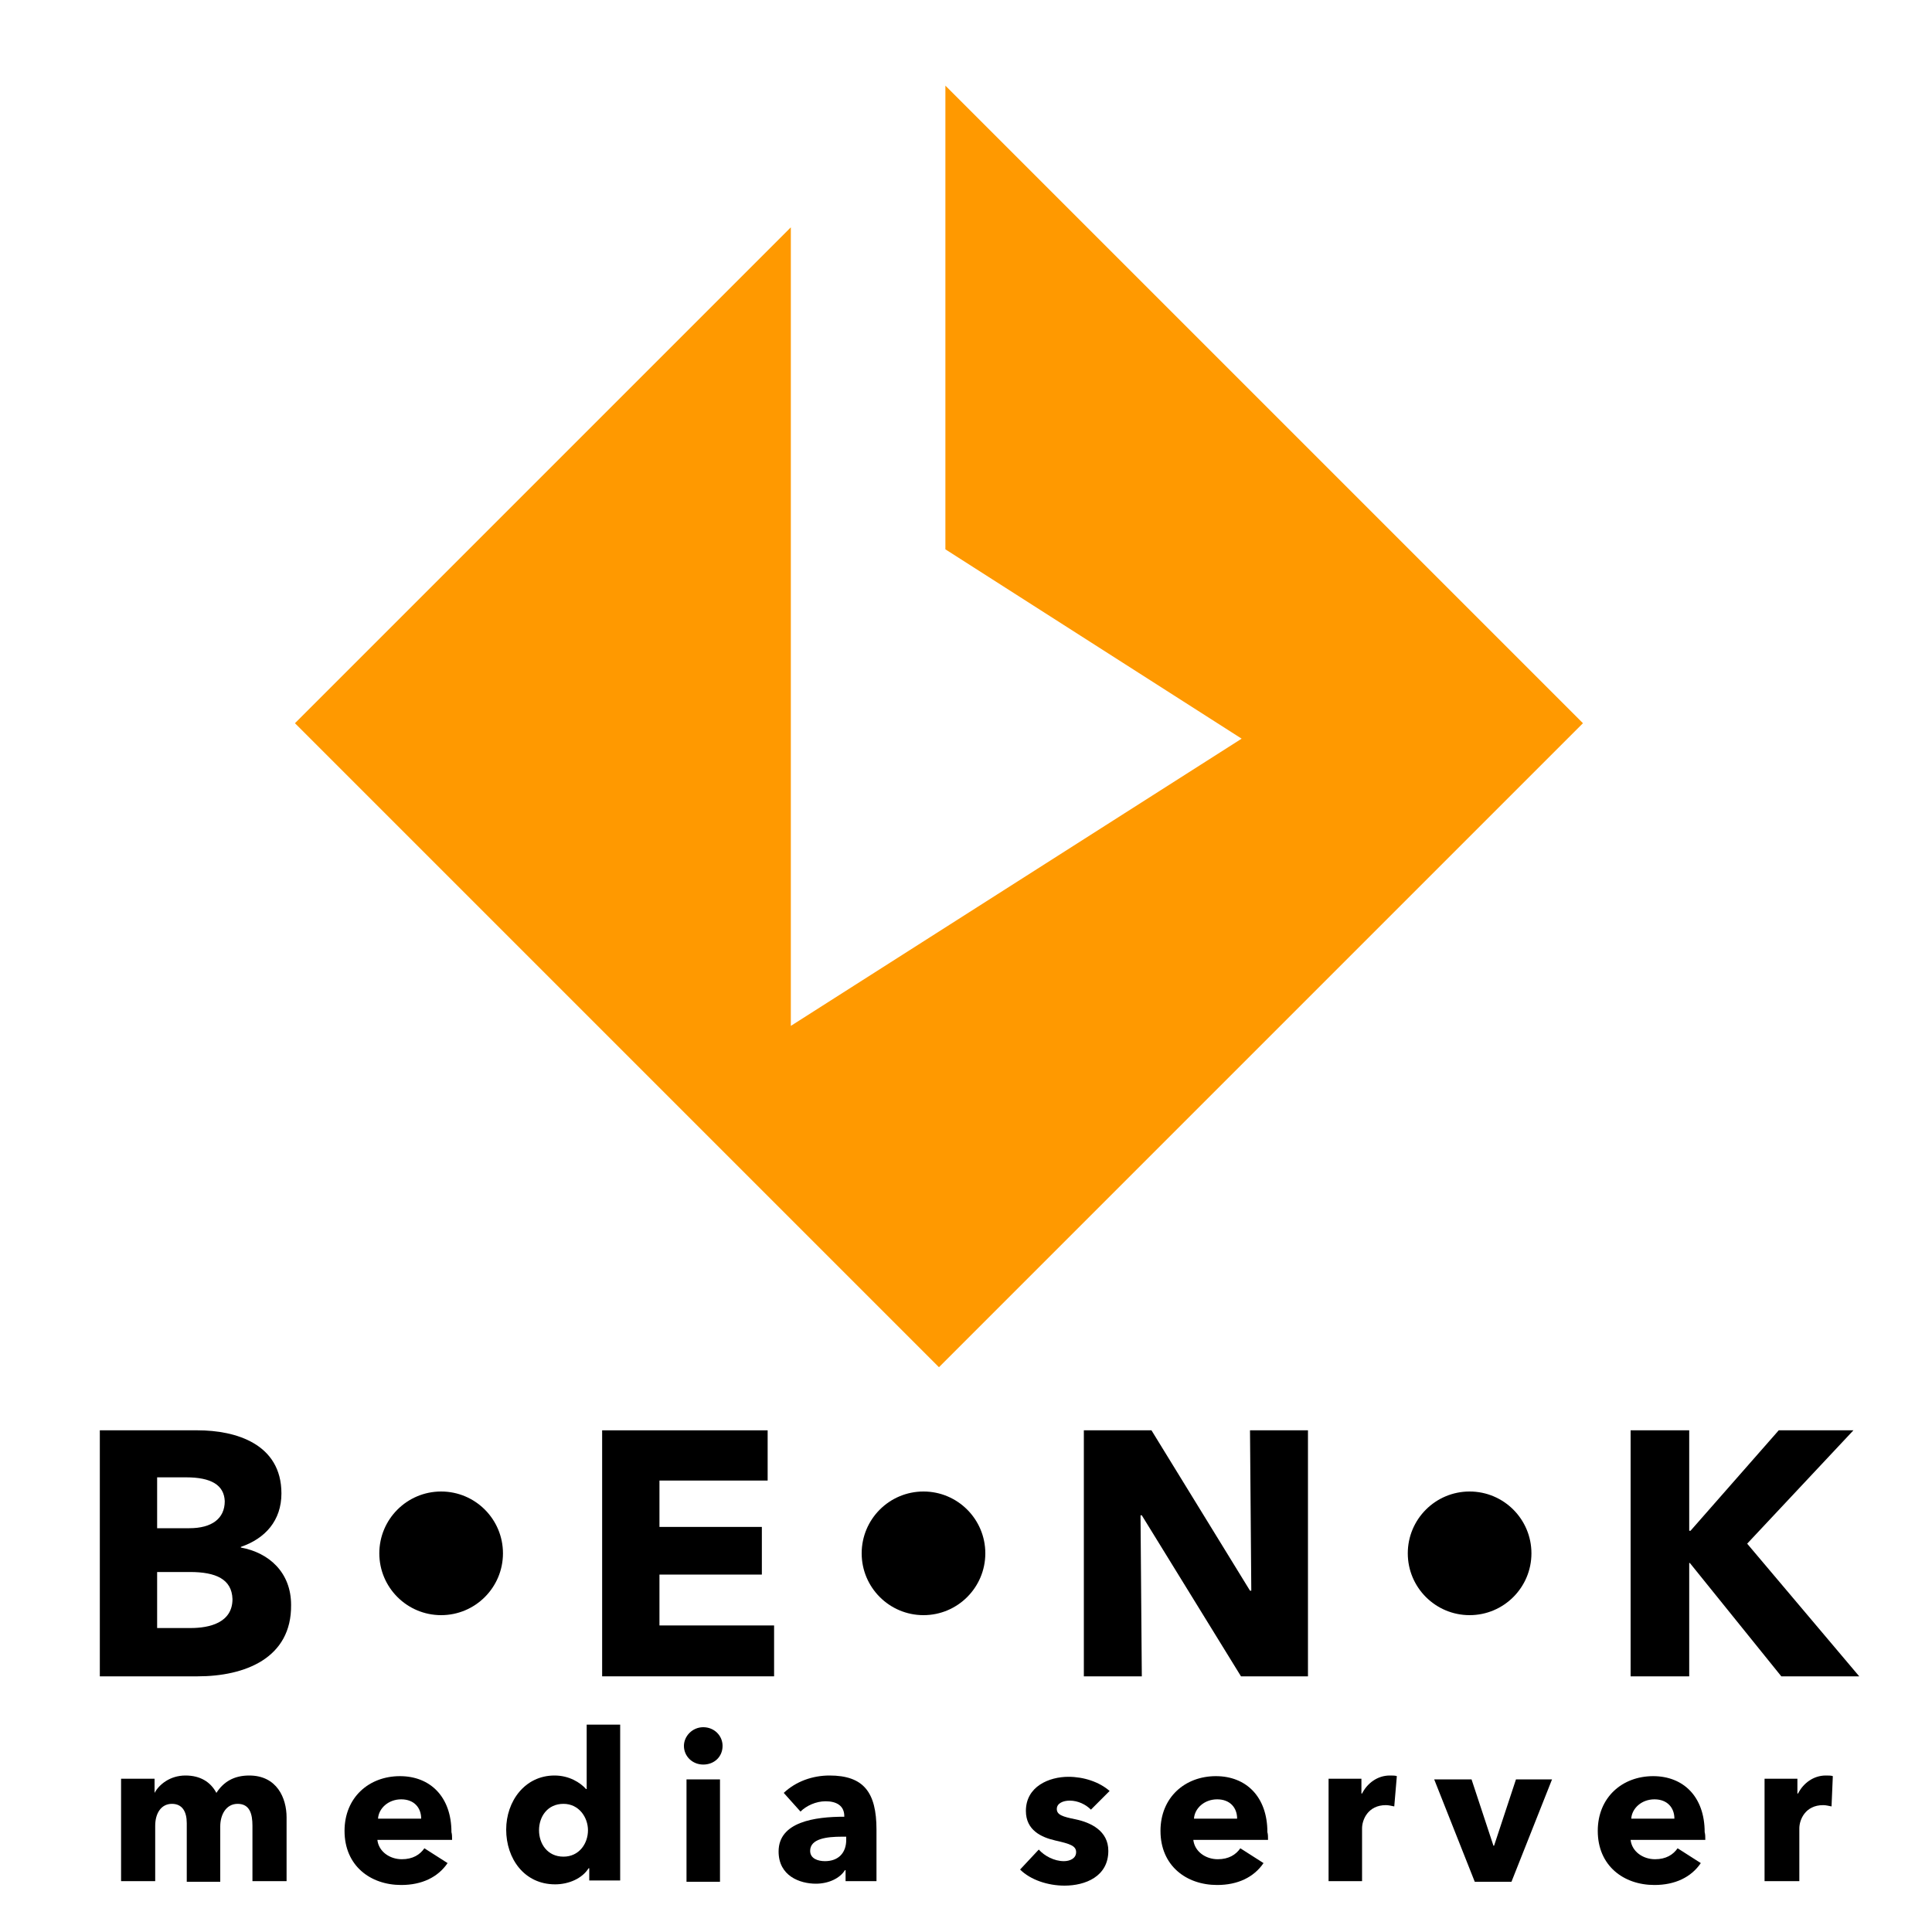
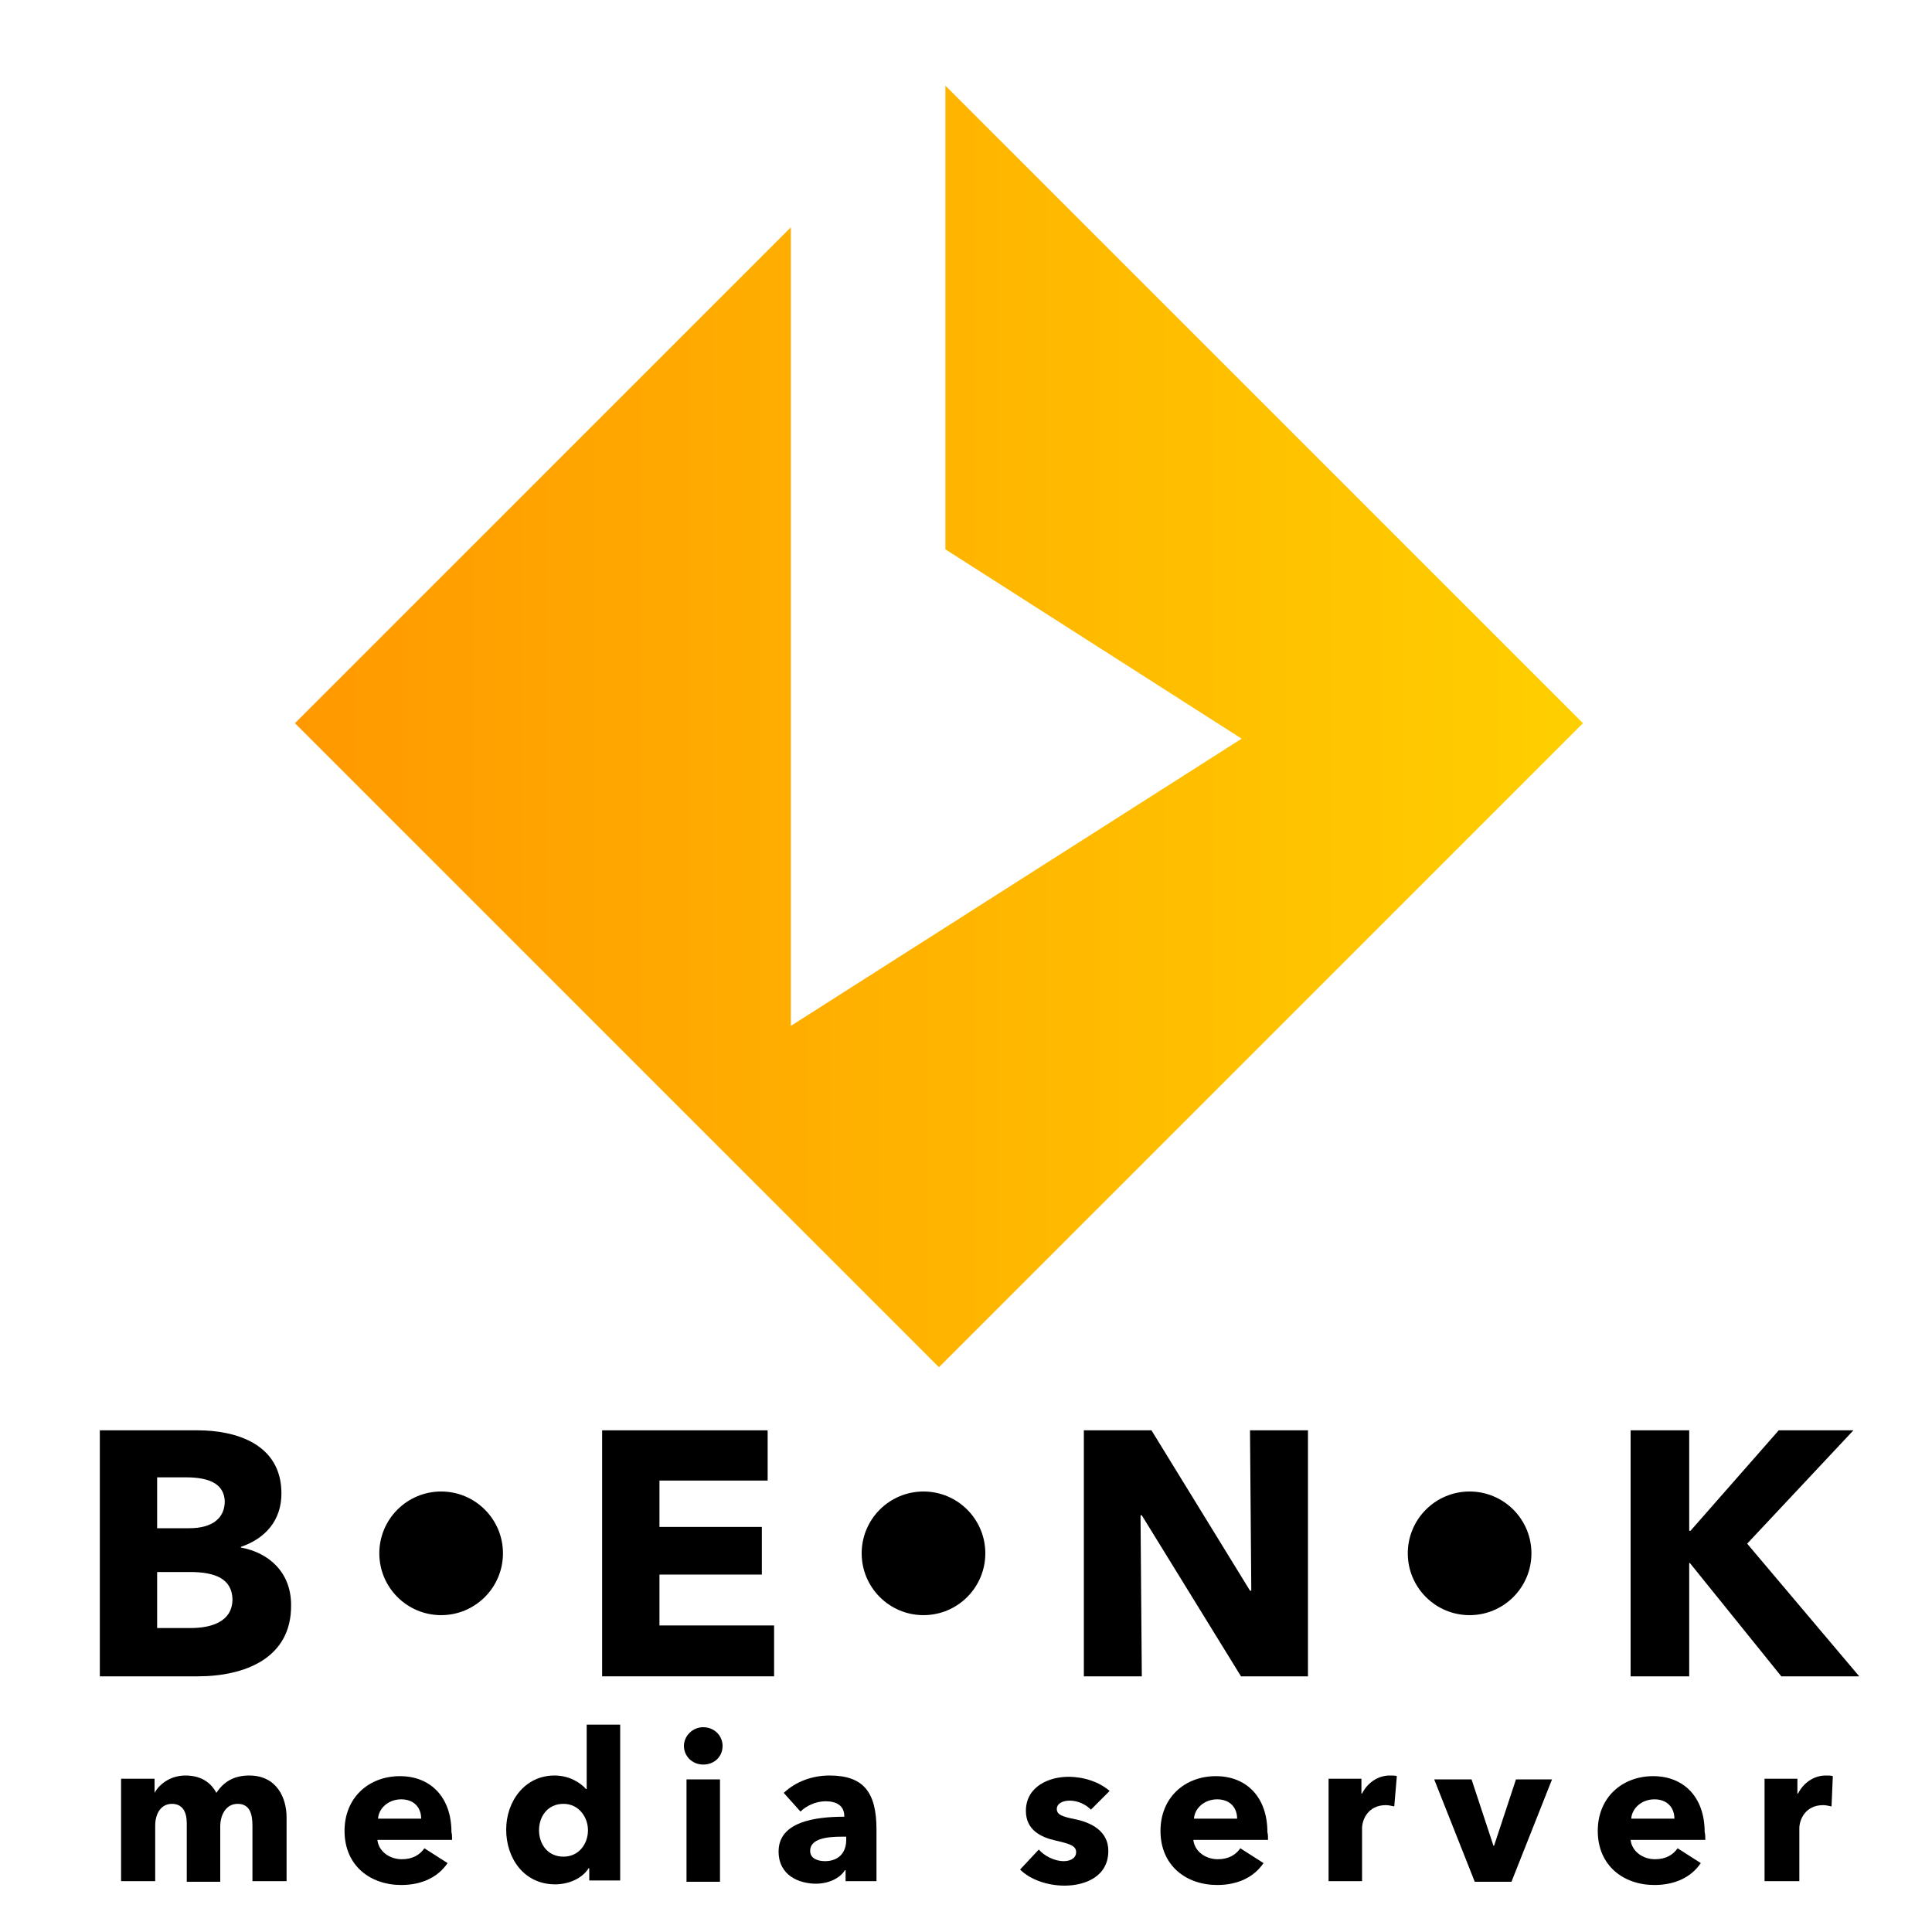
<svg xmlns="http://www.w3.org/2000/svg" version="1.1" id="Layer_1" x="0px" y="0px" viewBox="0 0 300 300" style="enable-background:new 0 0 300 300;" xml:space="preserve">
  <style type="text/css">
	.st0{enable-background:new    ;}
- 	.st1{fill:#FF9900;}
+ 	.st1{fill:url(#SVGID_1_);}
	.st2{fill:none;}
</style>
  <g id="Layer_1_1_">
    <g class="st0">
      <path d="M30.7,260.3H15.5v-38.2h15.2c5.9,0,13,2.1,13,9.8c0,4.2-2.5,7-6.3,8.3v0.1c4.4,0.8,7.8,3.9,7.8,8.9    C45.3,257.5,38,260.3,30.7,260.3z M28.9,229.4h-4.5v7.9h5c3.5,0,5.5-1.5,5.5-4.2C34.8,230.6,32.8,229.4,28.9,229.4z M29.5,244.1    h-5.1v8.7h5.2c2.9,0,6.5-0.8,6.5-4.5C36,245.2,33.5,244.1,29.5,244.1z" />
      <path d="M68.5,250.8c-5.3,0-9.6-4.3-9.6-9.6s4.3-9.6,9.6-9.6s9.6,4.3,9.6,9.6S73.8,250.8,68.5,250.8z" />
      <path d="M93.5,260.3v-38.2h25.7v7.8h-16.8v7.2h15.9v7.4h-15.9v7.9h17.8v7.9H93.5z" />
      <path d="M143.4,250.8c-5.3,0-9.6-4.3-9.6-9.6s4.3-9.6,9.6-9.6s9.6,4.3,9.6,9.6S148.7,250.8,143.4,250.8z" />
      <path d="M192.7,260.3l-15.4-25h-0.2l0.2,25h-9v-38.2h10.5l15.3,24.9h0.2l-0.2-24.9h9v38.2H192.7z" />
      <path d="M228.2,250.8c-5.3,0-9.6-4.3-9.6-9.6s4.3-9.6,9.6-9.6s9.6,4.3,9.6,9.6S233.5,250.8,228.2,250.8z" />
      <path d="M276.6,260.3l-14.2-17.6h-0.1v17.6h-9.1v-38.2h9.1v15.6h0.2l13.7-15.6h11.6l-16.5,17.6l17.4,20.6H276.6z" />
    </g>
+     <linearGradient id="SVGID_1_" gradientUnits="userSpaceOnUse" x1="45.8" y1="112.8" x2="245.8" y2="112.8">
+       <stop offset="0" style="stop-color:#FF9900" />
+       <stop offset="1" style="stop-color:#FFCF00" />
+     </linearGradient>
    <polygon class="st1" points="146.8,13.3 146.8,85.3 192.8,114.7 122.8,159.3 122.8,135.3 122.8,70 122.8,35.3 45.8,112.3    145.8,212.3 245.8,112.3  " />
    <rect x="16.8" y="268" class="st2" width="274" height="54" />
    <g class="st0">
-       <path d="M39.2,292.2v-8.7c0-1.8-0.4-3.4-2.3-3.4c-1.8,0-2.7,1.7-2.7,3.5v8.6H29v-9.1c0-1.8-0.7-3-2.3-3c-1.7,0-2.6,1.5-2.6,3.4    v8.6h-5.3v-15.9H24v2.2l0,0c0.7-1.3,2.4-2.7,4.8-2.7c2.3,0,3.9,1,4.8,2.7c1.1-1.7,2.7-2.7,5.1-2.7c4.3,0,5.8,3.5,5.8,6.5v9.9h-5.3    V292.2z" />
+       <path d="M39.2,292.2v-8.7c0-1.8-0.4-3.4-2.3-3.4c-1.8,0-2.7,1.7-2.7,3.5v8.6H29v-9.1c0-1.8-0.7-3-2.3-3c-1.7,0-2.6,1.5-2.6,3.4    v8.6h-5.3v-15.9H24v2.2l0,0c0.7-1.3,2.4-2.7,4.8-2.7c2.3,0,3.9,1,4.8,2.7c1.1-1.7,2.7-2.7,5.1-2.7c4.3,0,5.8,3.5,5.8,6.5v9.9h-5.3    C39.2,292.1,39.2,292.2,39.2,292.2z" />
      <path d="M70.2,285.7H58.6c0.2,1.8,1.9,3,3.8,3c1.7,0,2.8-0.7,3.5-1.7l3.6,2.3c-1.5,2.2-4,3.4-7.2,3.4c-4.8,0-8.8-3-8.8-8.4    c0-5.2,3.8-8.5,8.6-8.5c4.7,0,8,3.2,8,8.7C70.2,284.8,70.2,285.3,70.2,285.7z M65.4,282.4c0-1.7-1.1-3-3.1-3s-3.5,1.4-3.6,3H65.4z    " />
      <path d="M91.5,292.2v-2.1h-0.1c-1,1.6-3.1,2.5-5.2,2.5c-4.8,0-7.6-4-7.6-8.5c0-4.4,2.9-8.4,7.5-8.4c2.3,0,4,1.1,4.9,2.1h0.1v-10    h5.2V292h-4.8V292.2z M87.5,280.1c-2.5,0-3.8,2-3.8,4.1s1.3,4.1,3.8,4.1c2.4,0,3.8-2,3.8-4.1C91.3,282.2,89.9,280.1,87.5,280.1z" />
      <path d="M109.2,274c-1.7,0-3-1.3-3-2.9c0-1.5,1.3-2.9,3-2.9s3,1.3,3,2.9C112.2,272.8,110.9,274,109.2,274z M106.6,292.2v-15.9h5.2    v15.9H106.6z" />
      <path d="M121.7,278.4c1.9-1.8,4.5-2.7,7.1-2.7c5.3,0,7.3,2.6,7.3,8.4v8h-4.8v-1.7h-0.1c-0.8,1.3-2.6,2.1-4.5,2.1    c-2.5,0-5.8-1.2-5.8-5c0-4.6,5.6-5.4,10.2-5.4V282c0-1.6-1.2-2.3-2.9-2.3c-1.5,0-3,0.7-3.9,1.6L121.7,278.4z M131.4,285.2h-0.7    c-2.3,0-4.9,0.3-4.9,2.2c0,1.2,1.2,1.6,2.3,1.6c2.1,0,3.3-1.3,3.3-3.3V285.2z" />
      <path d="M169.4,281c-0.8-0.8-2-1.4-3.3-1.4c-1,0-2,0.4-2,1.3s0.9,1.2,2.9,1.6c2.4,0.5,5.1,1.8,5.1,4.9c0,4-3.6,5.4-6.8,5.4    c-2.6,0-5.3-0.9-6.9-2.5l2.9-3.1c0.9,1,2.4,1.8,3.9,1.8c0.9,0,1.9-0.4,1.9-1.4s-1-1.3-3.2-1.8s-4.6-1.6-4.6-4.6    c0-3.8,3.6-5.3,6.6-5.3c2.4,0,4.8,0.8,6.4,2.2L169.4,281z" />
      <path d="M196.9,285.7h-11.6c0.2,1.8,1.9,3,3.8,3c1.7,0,2.8-0.7,3.5-1.7l3.6,2.3c-1.5,2.2-4,3.4-7.2,3.4c-4.8,0-8.8-3-8.8-8.4    c0-5.2,3.8-8.5,8.6-8.5c4.7,0,8,3.2,8,8.7C196.9,284.8,196.9,285.3,196.9,285.7z M192.1,282.4c0-1.7-1.1-3-3.1-3s-3.5,1.4-3.6,3    H192.1z" />
      <path d="M216.5,280.5c-0.5-0.1-0.9-0.2-1.3-0.2c-2.8,0-3.7,2.3-3.7,3.6v8.2h-5.2v-15.9h5.1v2.3h0.1c0.8-1.6,2.4-2.8,4.3-2.8    c0.4,0,0.9,0,1.1,0.1L216.5,280.5z" />
      <path d="M234.7,292.2H229l-6.3-15.9h5.8l3.4,10.3h0.1l3.4-10.3h5.6L234.7,292.2z" />
      <path d="M264.8,285.7h-11.6c0.2,1.8,1.9,3,3.8,3c1.7,0,2.8-0.7,3.5-1.7l3.6,2.3c-1.5,2.2-4,3.4-7.2,3.4c-4.8,0-8.8-3-8.8-8.4    c0-5.2,3.8-8.5,8.6-8.5c4.7,0,8,3.2,8,8.7C264.8,284.8,264.8,285.3,264.8,285.7z M260,282.4c0-1.7-1.1-3-3.1-3s-3.5,1.4-3.6,3H260    z" />
      <path d="M284.4,280.5c-0.5-0.1-0.9-0.2-1.3-0.2c-2.8,0-3.7,2.3-3.7,3.6v8.2H274v-15.9h5.1v2.3h0.1c0.8-1.6,2.4-2.8,4.3-2.8    c0.4,0,0.9,0,1.1,0.1L284.4,280.5z" />
    </g>
  </g>
</svg>
